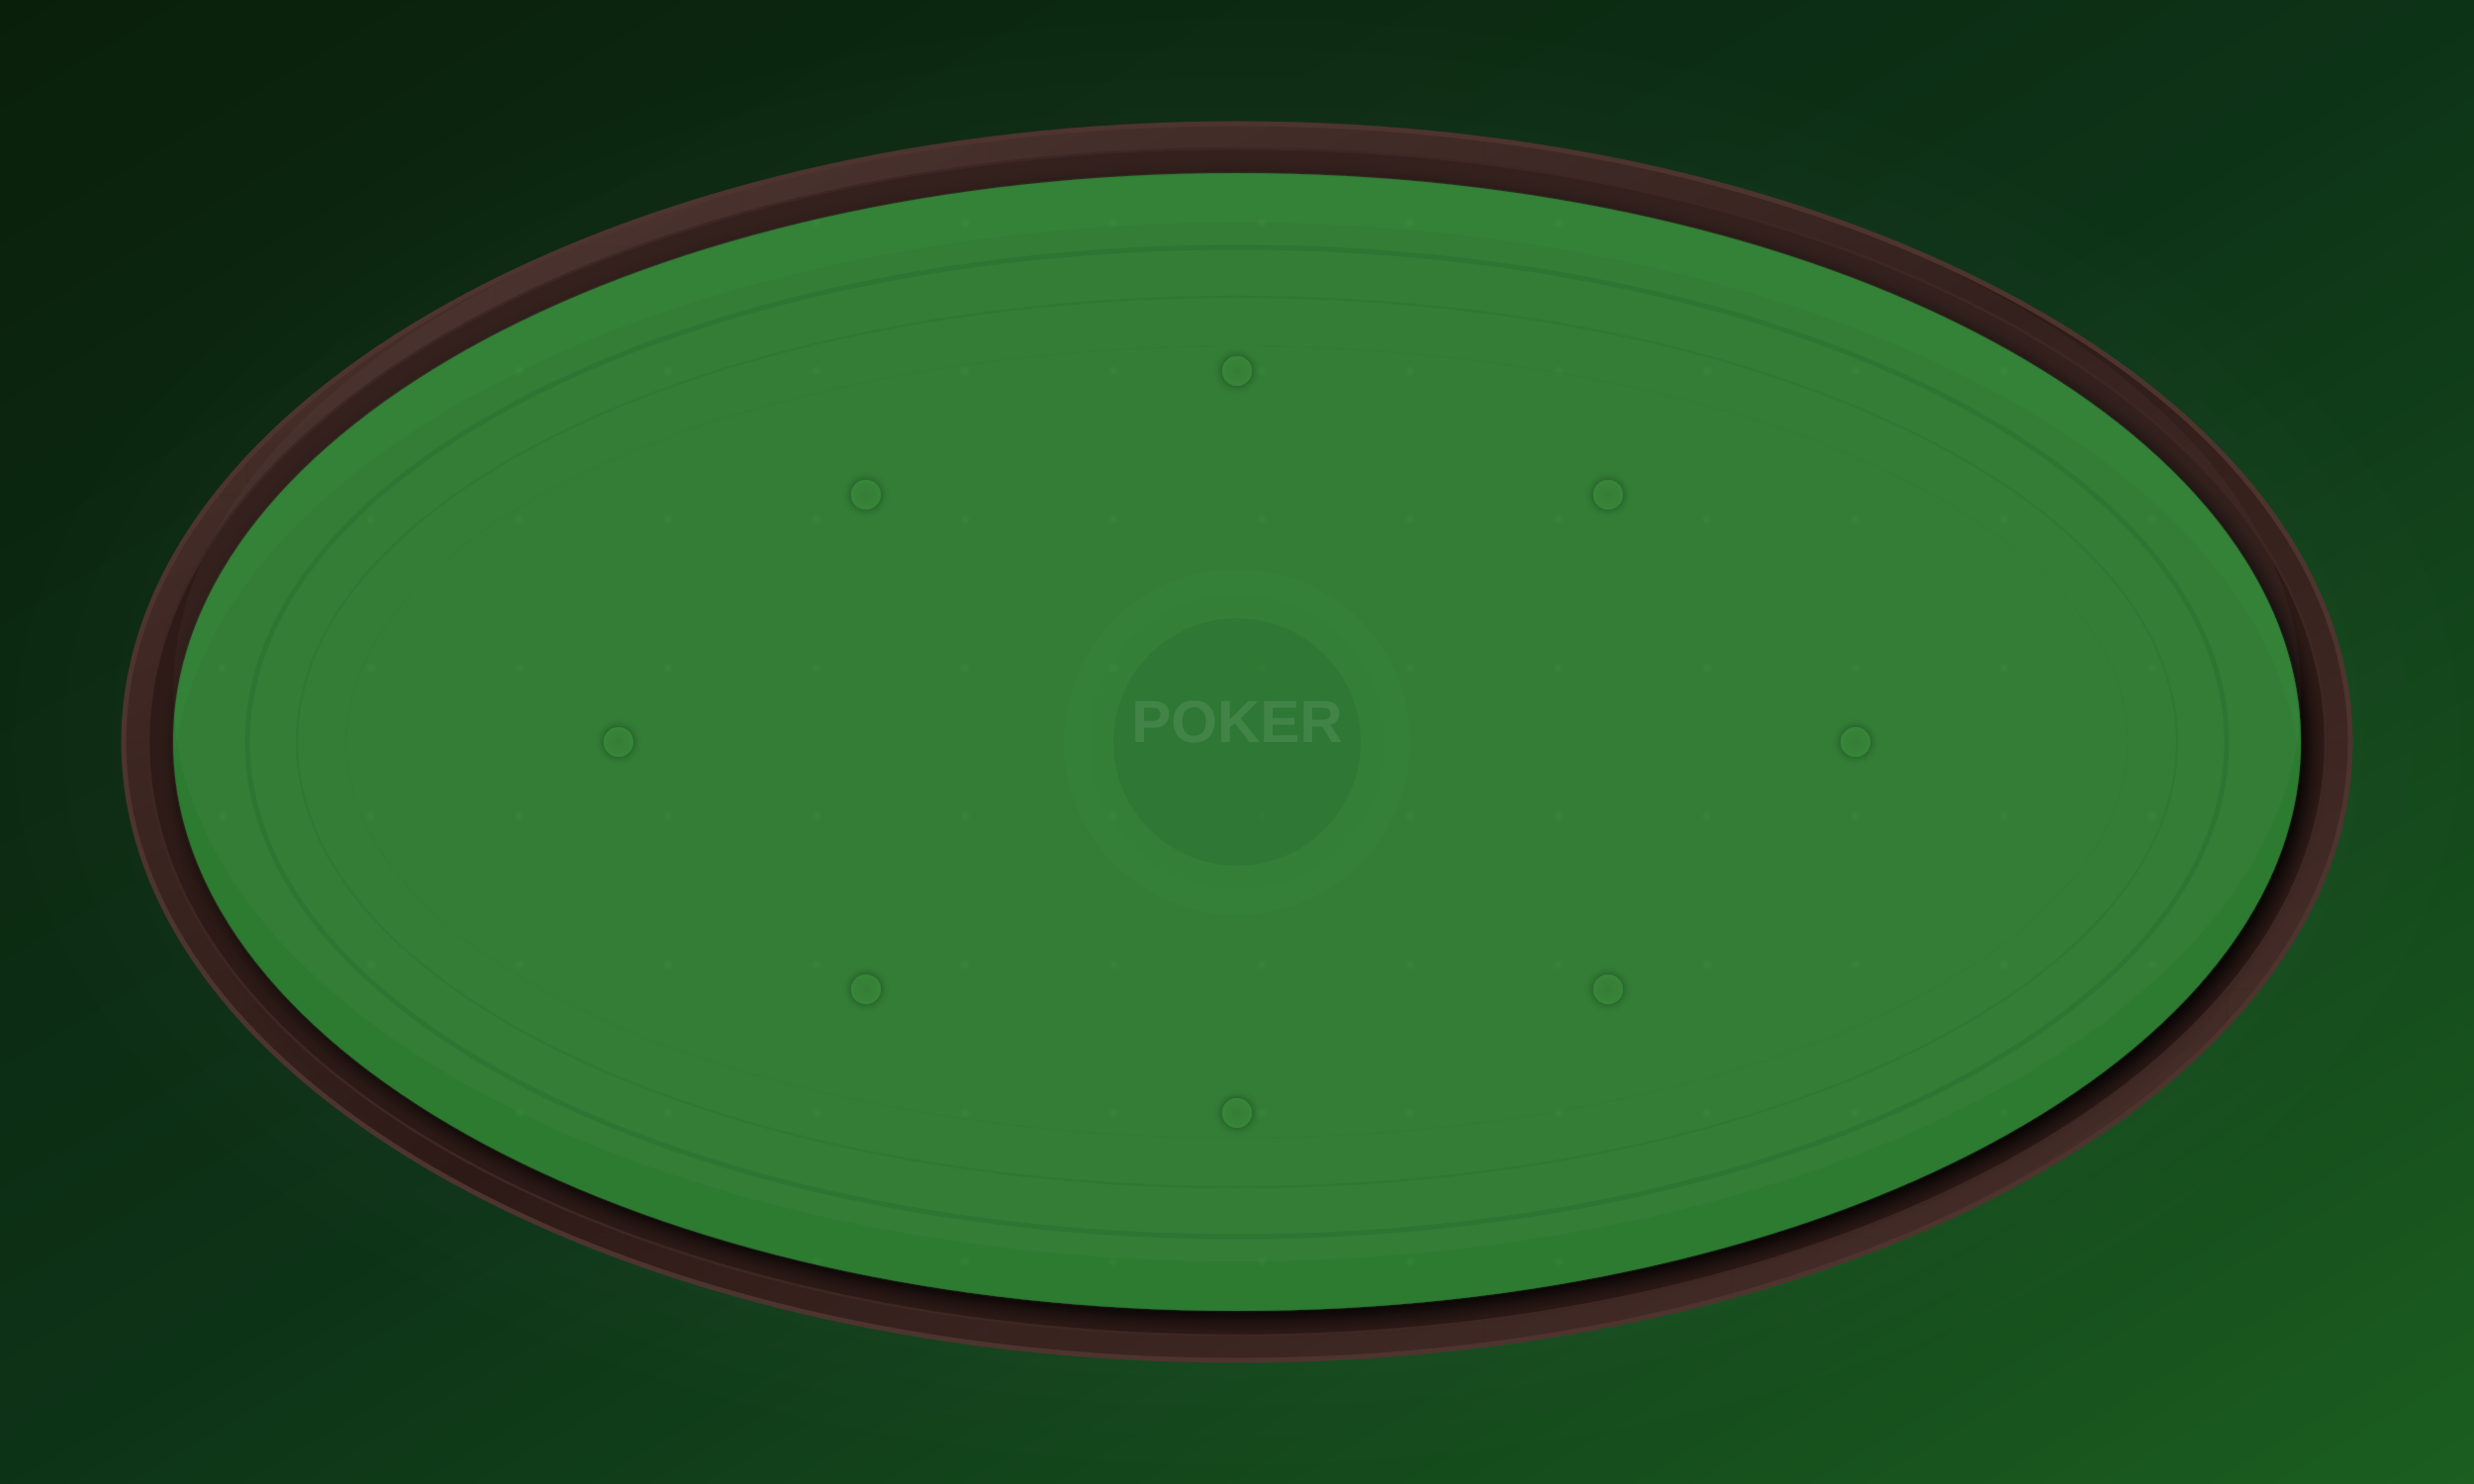
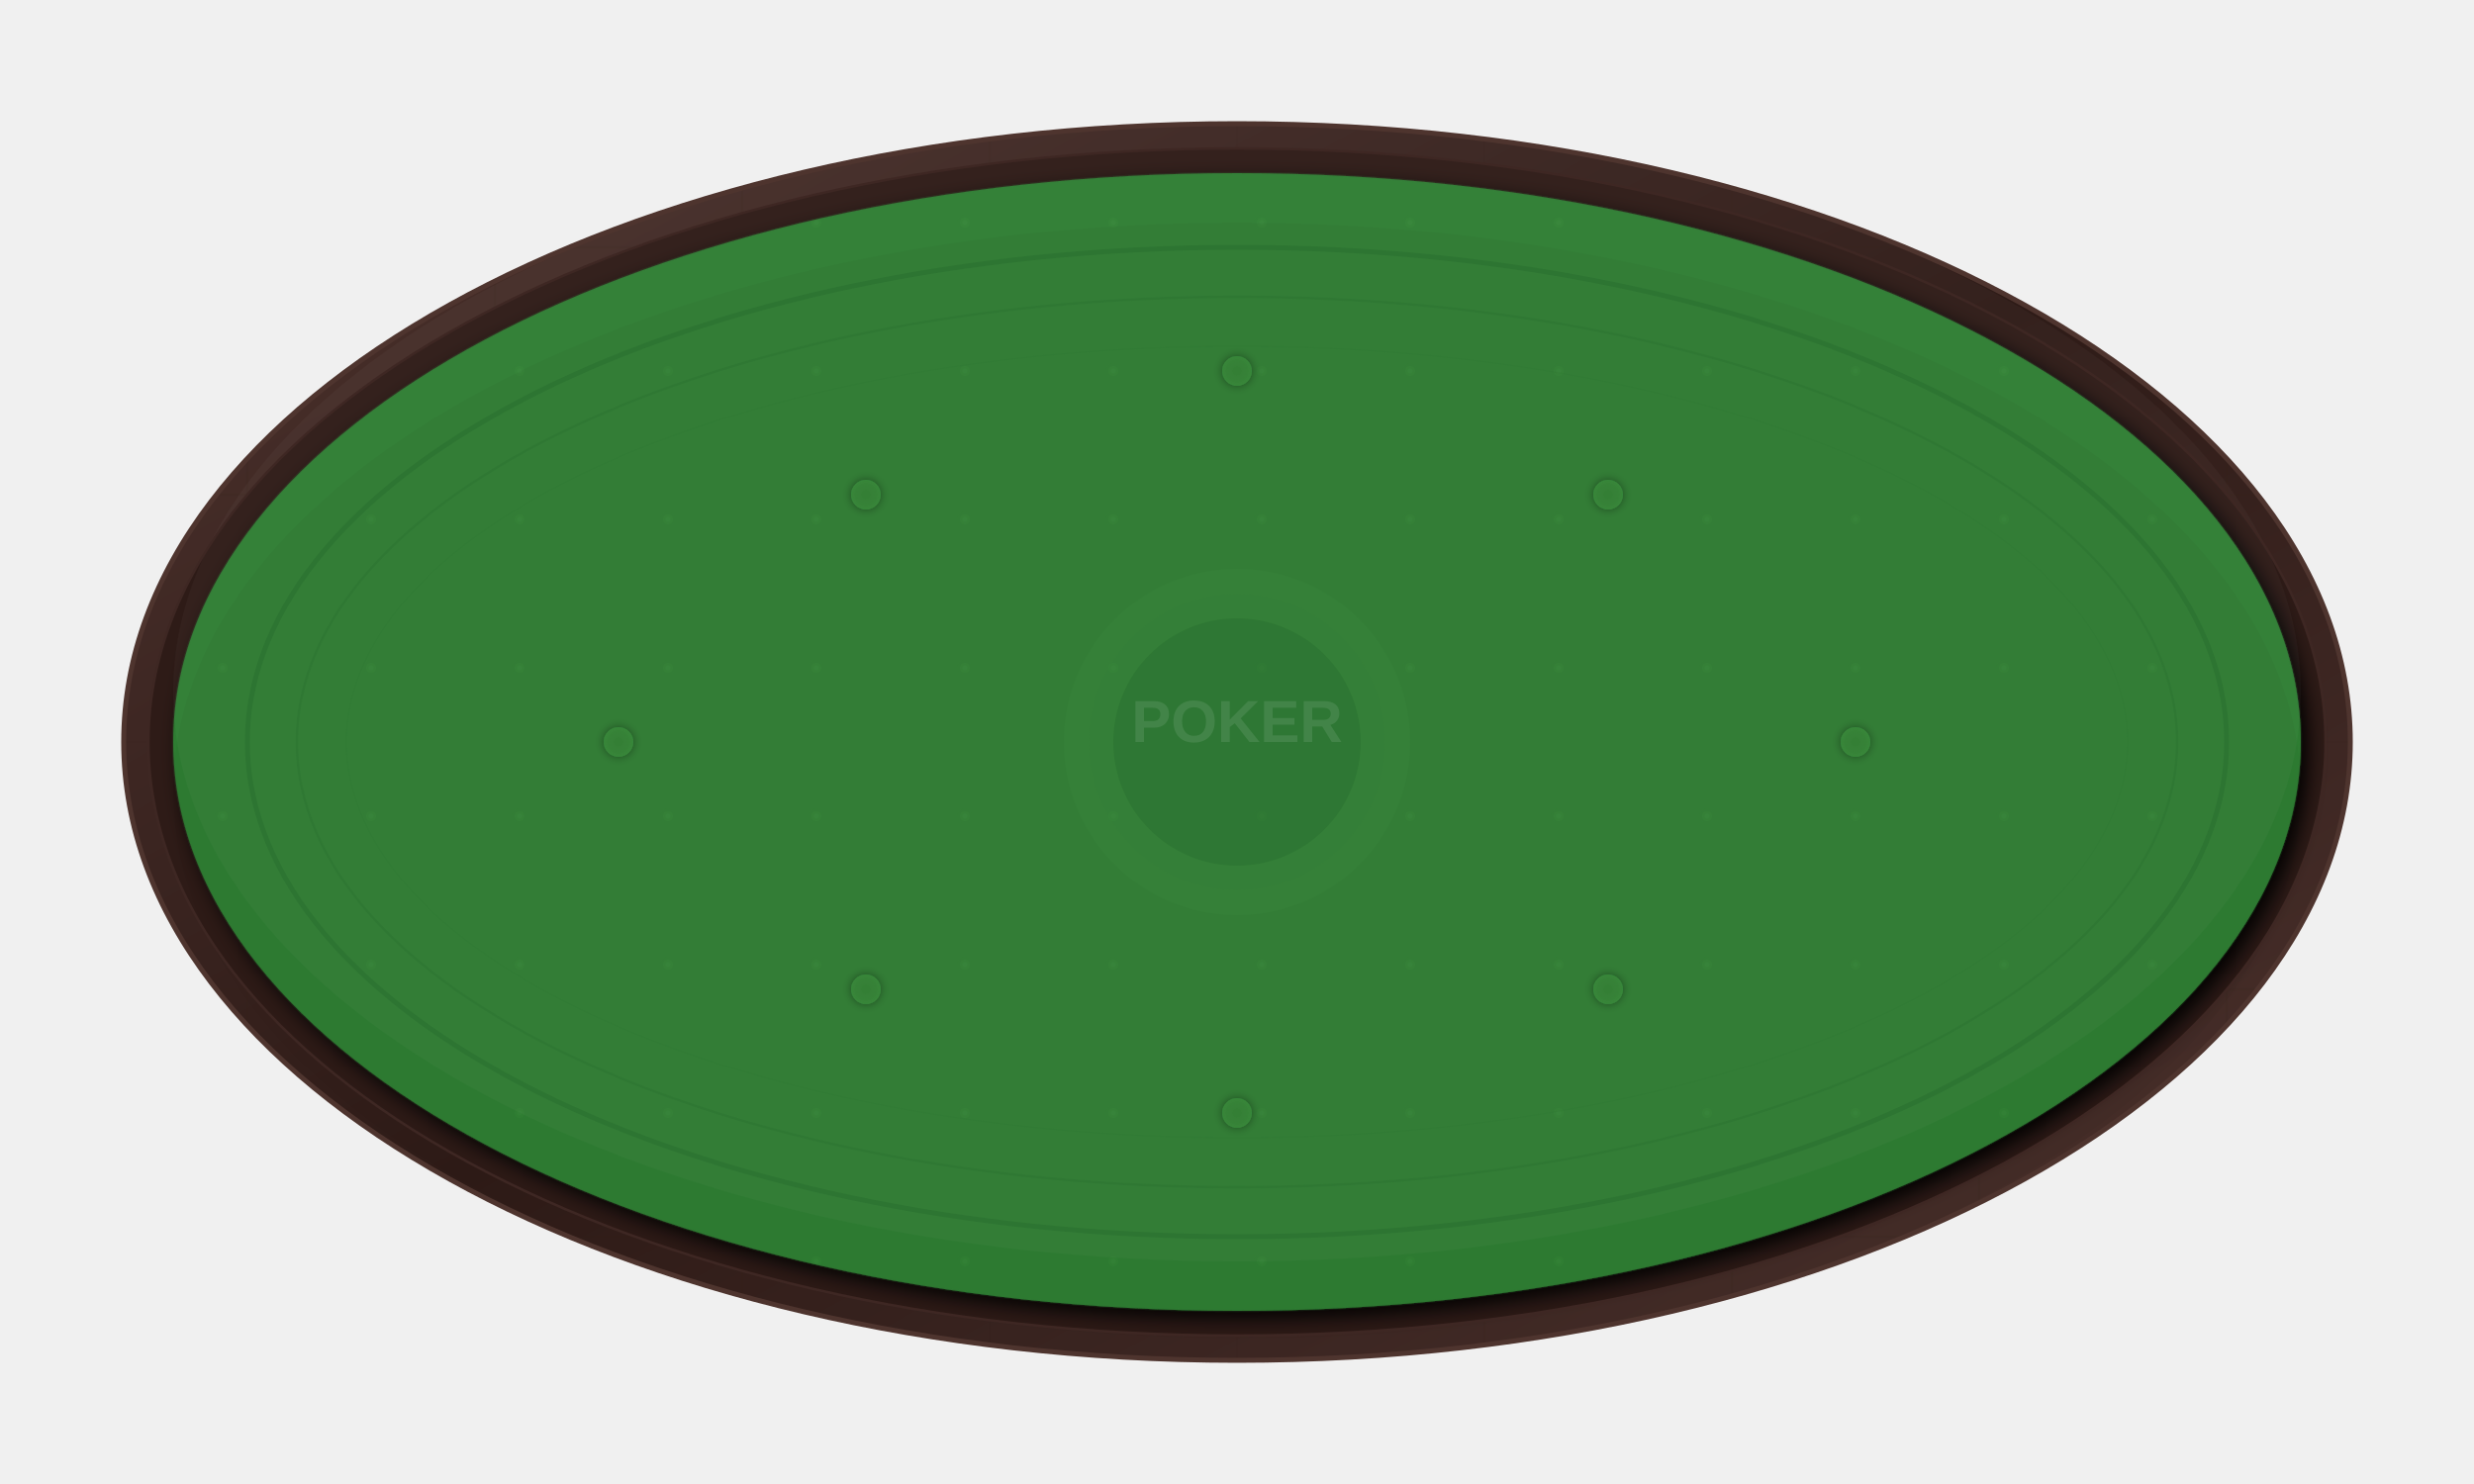
<svg xmlns="http://www.w3.org/2000/svg" width="100%" height="100%" viewBox="0 0 1000 600">
  <defs>
    <linearGradient id="bgGradient" x1="0%" y1="0%" x2="100%" y2="100%">
-       <stop offset="0%" style="stop-color:#0A1F0A;stop-opacity:1" />
-       <stop offset="50%" style="stop-color:#0D3317;stop-opacity:1" />
-       <stop offset="100%" style="stop-color:#1B5E20;stop-opacity:1" />
+       
    </linearGradient>
    <radialGradient id="spotlight" cx="50%" cy="50%" r="50%" fx="50%" fy="50%">
      <stop offset="0%" style="stop-color:#FFFFFF;stop-opacity:0.1" />
      <stop offset="100%" style="stop-color:#FFFFFF;stop-opacity:0" />
    </radialGradient>
  </defs>
  <rect width="100%" height="100%" fill="url(#bgGradient)" />
  <rect width="100%" height="100%" fill="url(#spotlight)" />
  <defs>
    <linearGradient id="woodGradient" x1="0%" y1="0%" x2="100%" y2="100%">
      <stop offset="0%" style="stop-color:#4E342E;stop-opacity:1" />
      <stop offset="25%" style="stop-color:#3E2723;stop-opacity:1" />
      <stop offset="50%" style="stop-color:#2E1B17;stop-opacity:1" />
      <stop offset="75%" style="stop-color:#3E2723;stop-opacity:1" />
      <stop offset="100%" style="stop-color:#4E342E;stop-opacity:1" />
    </linearGradient>
    <pattern id="woodPattern" x="0" y="0" width="100" height="100" patternUnits="userSpaceOnUse">
      <path d="M0,0 L100,0 L100,100 L0,100 Z" fill="none" stroke="#2E1B17" stroke-width="1" opacity="0.1" />
    </pattern>
  </defs>
  <ellipse cx="500" cy="300" rx="450" ry="250" fill="url(#woodGradient)" />
  <ellipse cx="500" cy="300" rx="450" ry="250" fill="url(#woodPattern)" />
  <ellipse cx="500" cy="300" rx="440" ry="240" fill="#2E1B17" />
  <defs>
    <pattern id="feltPattern" x="0" y="0" width="60" height="60" patternUnits="userSpaceOnUse">
      <circle cx="30" cy="30" r="3" fill="#2E7D32" opacity="0.15" />
      <circle cx="30" cy="30" r="2" fill="#43A047" opacity="0.1" />
      <circle cx="30" cy="30" r="1" fill="#66BB6A" opacity="0.05" />
    </pattern>
    <filter id="feltShadow" x="-20%" y="-20%" width="140%" height="140%">
      <feGaussianBlur in="SourceAlpha" stdDeviation="4" result="blur" />
      <feOffset in="blur" dx="3" dy="3" result="offsetBlur" />
      <feComposite in="SourceGraphic" in2="offsetBlur" operator="over" />
    </filter>
    <filter id="feltGlow" x="-20%" y="-20%" width="140%" height="140%">
      <feGaussianBlur in="SourceAlpha" stdDeviation="2" result="blur" />
      <feComposite in="SourceGraphic" in2="blur" operator="over" />
    </filter>
  </defs>
  <ellipse cx="500" cy="300" rx="430" ry="230" fill="#2E7D32" filter="url(#feltShadow)" />
  <ellipse cx="500" cy="300" rx="430" ry="230" fill="url(#feltPattern)" />
  <ellipse cx="500" cy="300" rx="430" ry="230" fill="none" stroke="#1B5E20" stroke-width="1" opacity="0.2" />
  <ellipse cx="500" cy="300" rx="400" ry="200" fill="none" stroke="#1B5E20" stroke-width="2" opacity="0.3" />
  <ellipse cx="500" cy="300" rx="380" ry="180" fill="none" stroke="#1B5E20" stroke-width="1" opacity="0.2" />
  <ellipse cx="500" cy="300" rx="360" ry="160" fill="none" stroke="#1B5E20" stroke-width="0.5" opacity="0.1" />
  <circle cx="500" cy="300" r="70" fill="#43A047" opacity="0.1" />
  <circle cx="500" cy="300" r="60" fill="#2E7D32" opacity="0.2" />
  <circle cx="500" cy="300" r="50" fill="#1B5E20" opacity="0.3" />
  <ellipse cx="500" cy="280" rx="430" ry="230" fill="white" opacity="0.03" />
  <ellipse cx="500" cy="320" rx="430" ry="230" fill="black" opacity="0.03" />
  <ellipse cx="500" cy="300" rx="430" ry="230" fill="none" stroke="white" stroke-width="1" opacity="0.02" />
  <ellipse cx="500" cy="300" rx="450" ry="250" fill="none" stroke="#4E342E" stroke-width="2" />
  <ellipse cx="500" cy="300" rx="440" ry="240" fill="none" stroke="#3E2723" stroke-width="1" />
  <defs>
    <filter id="positionGlow" x="-50%" y="-50%" width="200%" height="200%">
      <feGaussianBlur in="SourceAlpha" stdDeviation="2" result="blur" />
      <feComposite in="SourceGraphic" in2="blur" operator="over" />
    </filter>
  </defs>
  <g filter="url(#positionGlow)">
    <circle cx="500" cy="150" r="6" fill="#43A047" opacity="0.4" />
    <circle cx="500" cy="450" r="6" fill="#43A047" opacity="0.4" />
    <circle cx="250" cy="300" r="6" fill="#43A047" opacity="0.4" />
    <circle cx="750" cy="300" r="6" fill="#43A047" opacity="0.4" />
    <circle cx="350" cy="200" r="6" fill="#43A047" opacity="0.4" />
    <circle cx="650" cy="200" r="6" fill="#43A047" opacity="0.4" />
    <circle cx="350" cy="400" r="6" fill="#43A047" opacity="0.4" />
    <circle cx="650" cy="400" r="6" fill="#43A047" opacity="0.4" />
  </g>
  <text x="500" y="300" text-anchor="middle" fill="#FFFFFF" opacity="0.1" font-family="Arial" font-size="24" font-weight="bold">POKER</text>
</svg>
